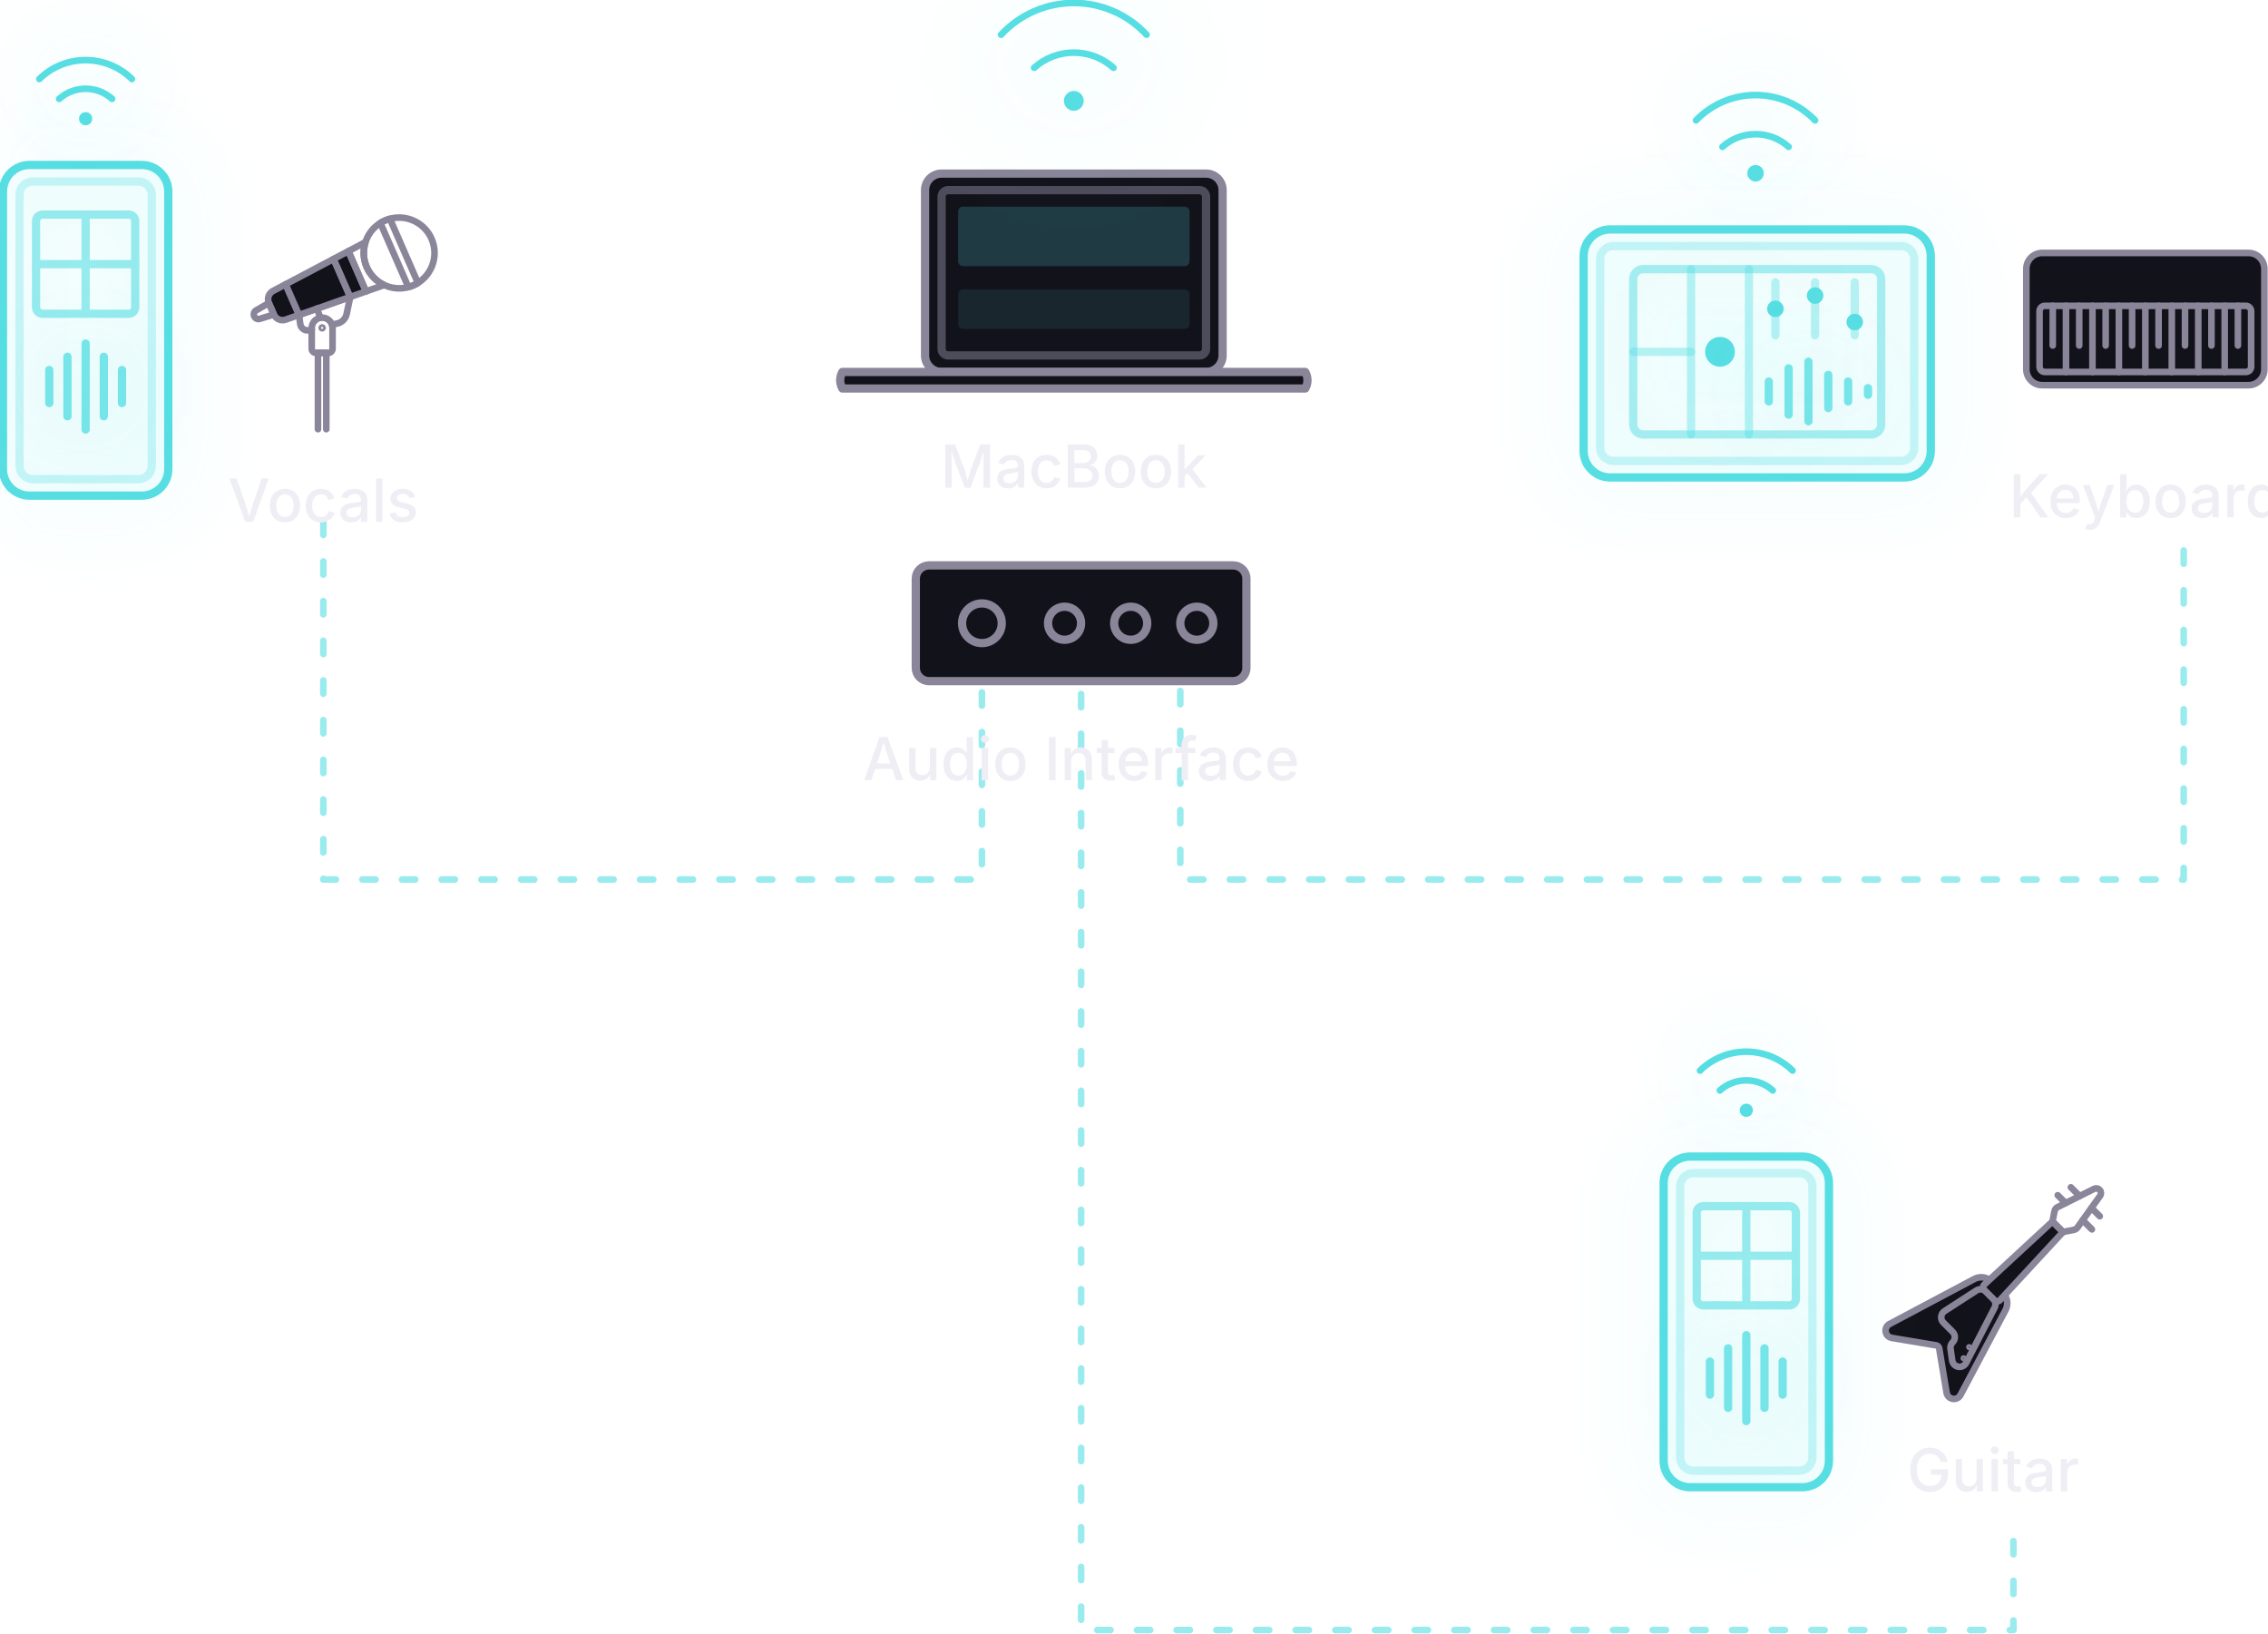
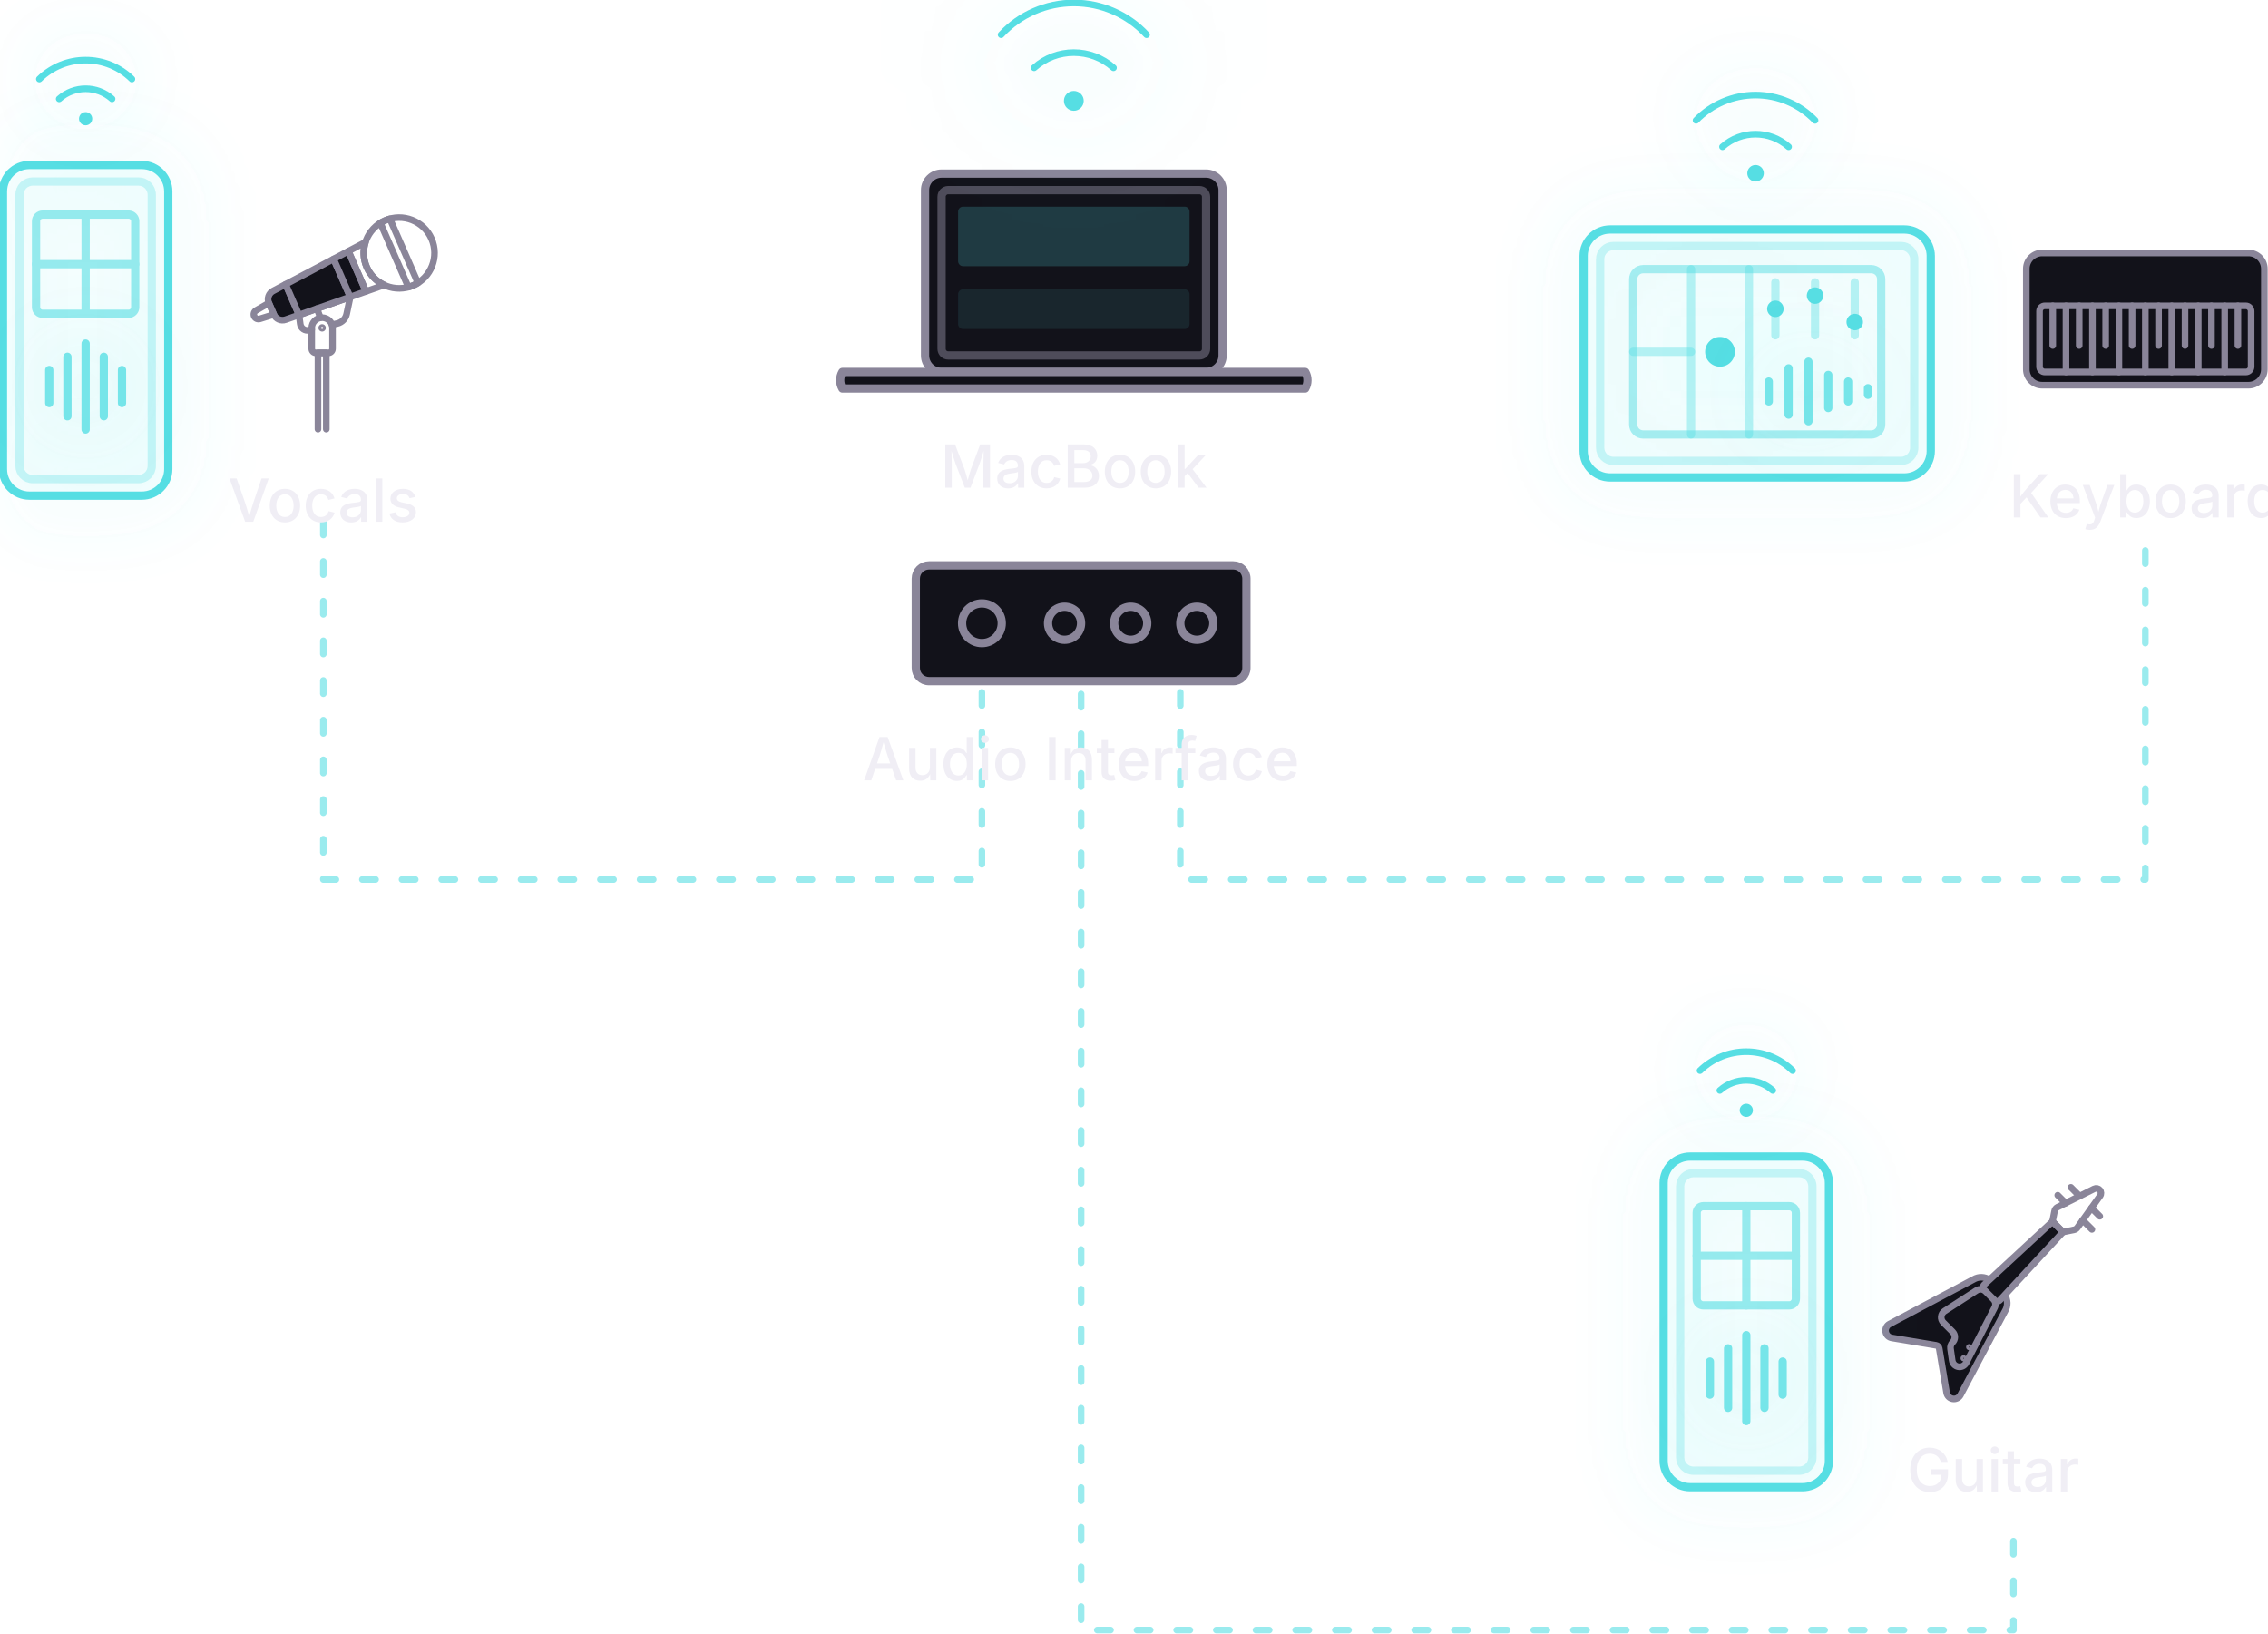
<svg xmlns="http://www.w3.org/2000/svg" viewBox="153 219 686 494" width="100%" height="100%">
  <defs>
    <style>
            .device { stroke: #8a8599; stroke-width: 2.5; fill: none; stroke-linecap: round; stroke-linejoin: round; }
            .device-fill { fill: #8a8599; }
            .device-bg { fill: #12121a; }
            .accent { stroke: #57DEE3; stroke-width: 2.5; fill: none; stroke-linecap: round; stroke-linejoin: round; }
            .accent-fill { fill: #57DEE3; }
            .accent-bg { fill: rgba(87, 222, 227, 0.05); }
            .cable { stroke: #5a5570; stroke-width: 2; fill: none; stroke-dasharray: 6 8; stroke-linecap: round; stroke-linejoin: round; }
            .wifi { stroke: #57DEE3; stroke-width: 2; stroke-linecap: round; stroke-linejoin: round; fill: none; }
            .glow { filter: drop-shadow(0 0 12px rgba(87, 222, 227, 0.4)); }
            .glow-strong { filter: drop-shadow(0 0 20px rgba(87, 222, 227, 0.8)); }
            .text { font-family: 'Outfit', -apple-system, sans-serif; fill: #f0eef5; font-size: 18px; text-anchor: middle; font-weight: 500; }
            .text-sm { font-family: 'Outfit', -apple-system, sans-serif; fill: #8a8599; font-size: 14px; text-anchor: middle; }
        </style>
  </defs>
  <path d="M 250.8 376.8 L 250.8 485 L 450 485 L 450 425" class="wifi" stroke-dasharray="4 8" opacity="0.6" />
-   <path d="M 813.5 385.5 L 813.5 485 L 510 485 L 510 425" class="wifi" stroke-dasharray="4 8" opacity="0.6" />
+   <path d="M 801.9 385.5 L 801.9 485 L 510 485 L 510 425" class="wifi" stroke-dasharray="4 8" opacity="0.6" />
  <path d="M 762 685.1 L 762 712 L 480 712 L 480 425" class="wifi" stroke-dasharray="4 8" opacity="0.6" />
  <g transform="translate(407.8, 271.5)">
    <rect x="25" y="0" width="90" height="60" rx="5" class="device device-bg" />
    <path d="M 0 65 L 140 65 A 5 5 0 0 0 140 60 L 0 60 A 5 5 0 0 0 0 65 Z" class="device device-bg" />
    <rect x="30" y="5" width="80" height="50" rx="2" class="device" stroke-width="1.5" opacity="0.5" />
    <rect x="35" y="10" width="70" height="18" rx="1.5" fill="#57DEE3" opacity="0.2" />
    <rect x="35" y="35" width="70" height="12" rx="1.5" fill="#57DEE3" opacity="0.1" />
    <text x="70" y="95" class="text">MacBook</text>
    <g transform="translate(70, -20)" class="glow-strong">
      <path d="M -12 -12 A 18 18 0 0 1 12 -12" class="wifi" />
      <path d="M -22 -22 A 30 30 0 0 1 22 -22" class="wifi" />
      <circle cx="0" cy="-2" r="3" class="accent-fill" />
    </g>
  </g>
  <g transform="translate(430, 390)">
    <rect x="0" y="0" width="100" height="35" rx="4" class="device device-bg" />
    <circle cx="20" cy="17.5" r="6" class="device" />
    <circle cx="45" cy="17.5" r="5" class="device" />
    <circle cx="65" cy="17.5" r="5" class="device" />
    <circle cx="85" cy="17.5" r="5" class="device" />
    <text x="50" y="65" class="text">Audio Interface</text>
  </g>
  <g transform="translate(217.1, 276.8)">
    <g transform="scale(0.8)">
      <path d="m45.419 50.517 2.04 -0.486a4.651 4.651 0 0 0 3.474 -3.567l1.356 -6.454 -19.354 6.8 0.464 3.462a2.743 2.743 0 0 0 3.355 2.3l0.982 -0.234" class="device" />
      <path d="m27.874 35.228 -4.741 2.5a3.574 3.574 0 0 0 -1.606 4.591l1.89 4.326a3.574 3.574 0 0 0 4.46 1.942l5.058 -1.776Z" class="device device-bg" />
      <path d="m32.935 46.813 19.354 -6.803 -6.272 -14.36 -18.143 9.578 5.061 11.585z" class="device device-bg" />
      <path d="m46.017 25.65 6.272 14.36 5.955 -2.093 -6.645 -15.213 -5.582 2.946z" class="device device-bg" />
      <path d="M83.043 18.026a13.376 13.376 0 1 1 -17.612 -6.9 13.377 13.377 0 0 1 17.612 6.9Z" class="device" />
      <path d="M16.716 45.091a1.758 1.758 0 0 0 1.4 3.2l5.3 -1.647 -1.89 -4.326Z" class="device" />
      <path d="M45.605 51.709a3.935 3.935 0 0 0 -7.869 0v7.869a1.574 1.574 0 0 0 1.574 1.574h4.721a1.574 1.574 0 0 0 1.574 -1.574Z" class="device" />
      <path d="m40.097 90 0 -28.848 3.147 0 0 28.848" class="device" />
      <path d="m39.733 44.423 1.249 3.413" class="device" />
      <path d="M77.885 34.72 67.291 10.466a13.466 13.466 0 0 0 -1.86 0.656 13.317 13.317 0 0 0 -1.745 0.919L74.279 36.3a13.539 13.539 0 0 0 3.606 -1.575Z" class="device" />
      <path d="M58.045 19.3a13.379 13.379 0 0 0 7.078 16.2l-6.879 2.417L51.6 22.7Z" class="device" />
      <path d="M41.671 51.306a0.4 0.4 0 1 1 -0.4 0.4 0.4 0.4 0 0 1 0.4 -0.4m0 -1a1.4 1.4 0 1 0 1.4 1.4 1.4 1.4 0 0 0 -1.4 -1.4Z" class="device-fill" stroke="none" />
    </g>
    <text x="33.7" y="100" class="text">Vocals</text>
  </g>
  <g transform="translate(153.9, 268.9)">
    <rect x="0" y="0" width="50" height="100" rx="8" class="accent accent-bg glow" />
    <rect x="5" y="5" width="40" height="90" rx="4" class="accent" stroke-width="1.5" opacity="0.3" />
    <g opacity="0.6">
      <rect x="10" y="15" width="30" height="30" rx="2" class="accent" stroke-width="1" fill="none" />
      <line x1="10" y1="30" x2="40" y2="30" class="accent" stroke-width="1" />
      <line x1="25" y1="15" x2="25" y2="45" class="accent" stroke-width="1" />
    </g>
    <g class="glow" opacity="0.8">
      <line x1="14" y1="62" x2="14" y2="72" class="accent" stroke-width="2" stroke-linecap="round" />
      <line x1="19.5" y1="58" x2="19.5" y2="76" class="accent" stroke-width="2" stroke-linecap="round" />
      <line x1="25" y1="54" x2="25" y2="80" class="accent" stroke-width="2" stroke-linecap="round" />
      <line x1="30.5" y1="58" x2="30.5" y2="76" class="accent" stroke-width="2" stroke-linecap="round" />
      <line x1="36" y1="62" x2="36" y2="72" class="accent" stroke-width="2" stroke-linecap="round" />
    </g>
    <g transform="translate(25, -12)" class="glow">
      <path d="M -8 -8 A 12 12 0 0 1 8 -8" class="wifi" />
      <path d="M -14 -14 A 20 20 0 0 1 14 -14" class="wifi" />
      <circle cx="0" cy="-2" r="2" class="accent-fill" />
    </g>
  </g>
  <g transform="translate(761.9, 275.5)">
    <g transform="scale(0.8)">
      <rect x="5" y="25" width="90" height="50" rx="6" class="device device-bg" />
      <rect x="10" y="45" width="80" height="25" rx="2" class="device" fill="none" />
      <line x1="20" y1="45" x2="20" y2="70" class="device" />
      <line x1="30" y1="45" x2="30" y2="70" class="device" />
      <line x1="40" y1="45" x2="40" y2="70" class="device" />
      <line x1="50" y1="45" x2="50" y2="70" class="device" />
      <line x1="60" y1="45" x2="60" y2="70" class="device" />
      <line x1="70" y1="45" x2="70" y2="70" class="device" />
      <line x1="80" y1="45" x2="80" y2="70" class="device" />
      <line x1="15" y1="45" x2="15" y2="60" class="device" stroke-width="4" />
      <line x1="25" y1="45" x2="25" y2="60" class="device" stroke-width="4" />
      <line x1="35" y1="45" x2="35" y2="60" class="device" stroke-width="4" />
      <line x1="45" y1="45" x2="45" y2="60" class="device" stroke-width="4" />
      <line x1="55" y1="45" x2="55" y2="60" class="device" stroke-width="4" />
      <line x1="65" y1="45" x2="65" y2="60" class="device" stroke-width="4" />
      <line x1="75" y1="45" x2="75" y2="60" class="device" stroke-width="4" />
      <line x1="85" y1="45" x2="85" y2="60" class="device" stroke-width="4" />
    </g>
    <text x="40" y="100" class="text">Keyboard</text>
  </g>
  <g transform="translate(632, 288.4)">
    <g transform="scale(1)">
      <rect x="0" y="0" width="105" height="75" rx="8" class="accent accent-bg glow" />
      <rect x="5" y="5" width="95" height="65" rx="4" class="accent" stroke-width="1.5" opacity="0.3" />
      <rect x="15" y="12" width="75" height="50" rx="3" class="accent" stroke-width="1.5" opacity="0.5" />
      <line x1="50" y1="12" x2="50" y2="62" class="accent" stroke-width="1" opacity="0.4" />
      <line x1="32.5" y1="12" x2="32.5" y2="62" class="accent" stroke-width="1" opacity="0.4" />
      <line x1="15" y1="37" x2="32.5" y2="37" class="accent" stroke-width="1" opacity="0.4" />
      <circle cx="41.25" cy="37" r="4.5" class="accent-fill glow-strong" />
      <line x1="58" y1="16" x2="58" y2="32" class="accent" stroke-width="1.5" opacity="0.4" />
      <circle cx="58" cy="24" r="2.5" class="accent-fill" />
      <line x1="70" y1="16" x2="70" y2="32" class="accent" stroke-width="1.5" opacity="0.4" />
      <circle cx="70" cy="20" r="2.5" class="accent-fill" />
      <line x1="82" y1="16" x2="82" y2="32" class="accent" stroke-width="1.5" opacity="0.4" />
      <circle cx="82" cy="28" r="2.5" class="accent-fill" />
      <g class="glow" opacity="0.8">
        <line x1="56" y1="46" x2="56" y2="52" class="accent" stroke-width="2" stroke-linecap="round" />
        <line x1="62" y1="42" x2="62" y2="56" class="accent" stroke-width="2" stroke-linecap="round" />
        <line x1="68" y1="40" x2="68" y2="58" class="accent" stroke-width="2" stroke-linecap="round" />
        <line x1="74" y1="44" x2="74" y2="54" class="accent" stroke-width="2" stroke-linecap="round" />
        <line x1="80" y1="46" x2="80" y2="52" class="accent" stroke-width="2" stroke-linecap="round" />
        <line x1="86" y1="48" x2="86" y2="50" class="accent" stroke-width="2" stroke-linecap="round" />
      </g>
      <g transform="translate(52, -15)" class="glow">
        <path d="M -10 -10 A 15 15 0 0 1 10 -10" class="wifi" />
        <path d="M -18 -18 A 25 25 0 0 1 18 -18" class="wifi" />
        <circle cx="0" cy="-2" r="2.5" class="accent-fill" />
      </g>
    </g>
  </g>
  <g transform="translate(715.9, 570.1)">
    <g transform="scale(0.8)">
      <path d="m87.128 17.782 3.146 3.146" class="device" />
      <path d="m79.346 10 3.312 3.311" class="device" />
      <path d="m83.817 22.418 3.477 3.477" class="device" />
      <path d="m74.379 12.98 2.98 2.981" class="device" />
      <path d="m29.674 63.646 5.96 5.961" class="device" />
      <path d="M42.092 63.15a2.108 2.108 0 0 1 -2.981 0l-2.98 -2.981a2.107 2.107 0 0 1 2.98 -2.98l2.981 2.98a2.108 2.108 0 0 1 0 2.981Z" class="device" />
      <path d="M47.059 58.182a2.107 2.107 0 0 1 -2.98 0L41.1 55.2a2.108 2.108 0 0 1 2.981 -2.98l2.98 2.98a2.107 2.107 0 0 1 -0.002 2.982Z" class="device" />
      <path d="M48.574 44.947a5.62 5.62 0 0 0 -6.015 -0.146L10.7 61.719a2.81 2.81 0 0 0 0.932 5.212l16.771 2.8a1.406 1.406 0 0 1 1.155 1.155l2.8 16.771a2.81 2.81 0 0 0 5.212 0.931l16.91 -31.866a5.622 5.622 0 0 0 -0.146 -6.015" class="device device-bg" />
      <path d="M34.641 64.64a2.811 2.811 0 0 1 0 3.974h0a2.81 2.81 0 0 0 -0.8 2.384l0.636 4.453a2.81 2.81 0 0 0 5.223 1.005l10.755 -20.878a2.811 2.811 0 0 0 -0.448 -3.389l-2.832 -2.832a2.81 2.81 0 0 0 -3.513 -0.372L31.6 56.791a2.811 2.811 0 0 0 -0.46 4.346Z" class="device" />
      <path d="M38.785 74.465a0.163 0.163 0 1 1 -0.164 0.163 0.163 0.163 0 0 1 0.164 -0.163m0 -1a1.163 1.163 0 1 0 1.163 1.163 1.163 1.163 0 0 0 -1.163 -1.163Z" class="device-fill" stroke="none" />
      <path d="M40.892 70.25a0.163 0.163 0 1 1 -0.163 0.163 0.164 0.164 0 0 1 0.163 -0.163m0 -1a1.163 1.163 0 1 0 1.164 1.163 1.163 1.163 0 0 0 -1.164 -1.163Z" class="device-fill" stroke="none" />
      <path d="M52.522 52.666a1.406 1.406 0 0 1 -2.012 0.026l-3.921 -3.921a1.4 1.4 0 0 1 0.026 -2.013l25.777 -23.843 3.974 3.974Z" class="device device-bg" />
      <path d="M90.385 13.222a1.792 1.792 0 0 0 -2.26 -2.644l-13.818 6.909a2.111 2.111 0 0 0 -1.124 1.471l-0.791 3.957 3.974 3.974 4.15 -0.83a2.11 2.11 0 0 0 1.3 -0.842Z" class="device" />
    </g>
    <text x="40" y="100" class="text">Guitar</text>
  </g>
  <g transform="translate(656.2, 568.8)">
    <rect x="0" y="0" width="50" height="100" rx="8" class="accent accent-bg glow" />
    <rect x="5" y="5" width="40" height="90" rx="4" class="accent" stroke-width="1.5" opacity="0.3" />
    <g opacity="0.6">
      <rect x="10" y="15" width="30" height="30" rx="2" class="accent" stroke-width="1" fill="none" />
      <line x1="10" y1="30" x2="40" y2="30" class="accent" stroke-width="1" />
      <line x1="25" y1="15" x2="25" y2="45" class="accent" stroke-width="1" />
    </g>
    <g class="glow" opacity="0.8">
      <line x1="14" y1="62" x2="14" y2="72" class="accent" stroke-width="2" stroke-linecap="round" />
      <line x1="19.5" y1="58" x2="19.5" y2="76" class="accent" stroke-width="2" stroke-linecap="round" />
      <line x1="25" y1="54" x2="25" y2="80" class="accent" stroke-width="2" stroke-linecap="round" />
      <line x1="30.5" y1="58" x2="30.5" y2="76" class="accent" stroke-width="2" stroke-linecap="round" />
      <line x1="36" y1="62" x2="36" y2="72" class="accent" stroke-width="2" stroke-linecap="round" />
    </g>
    <g transform="translate(25, -12)" class="glow">
      <path d="M -8 -8 A 12 12 0 0 1 8 -8" class="wifi" />
      <path d="M -14 -14 A 20 20 0 0 1 14 -14" class="wifi" />
      <circle cx="0" cy="-2" r="2" class="accent-fill" />
    </g>
  </g>
</svg>
